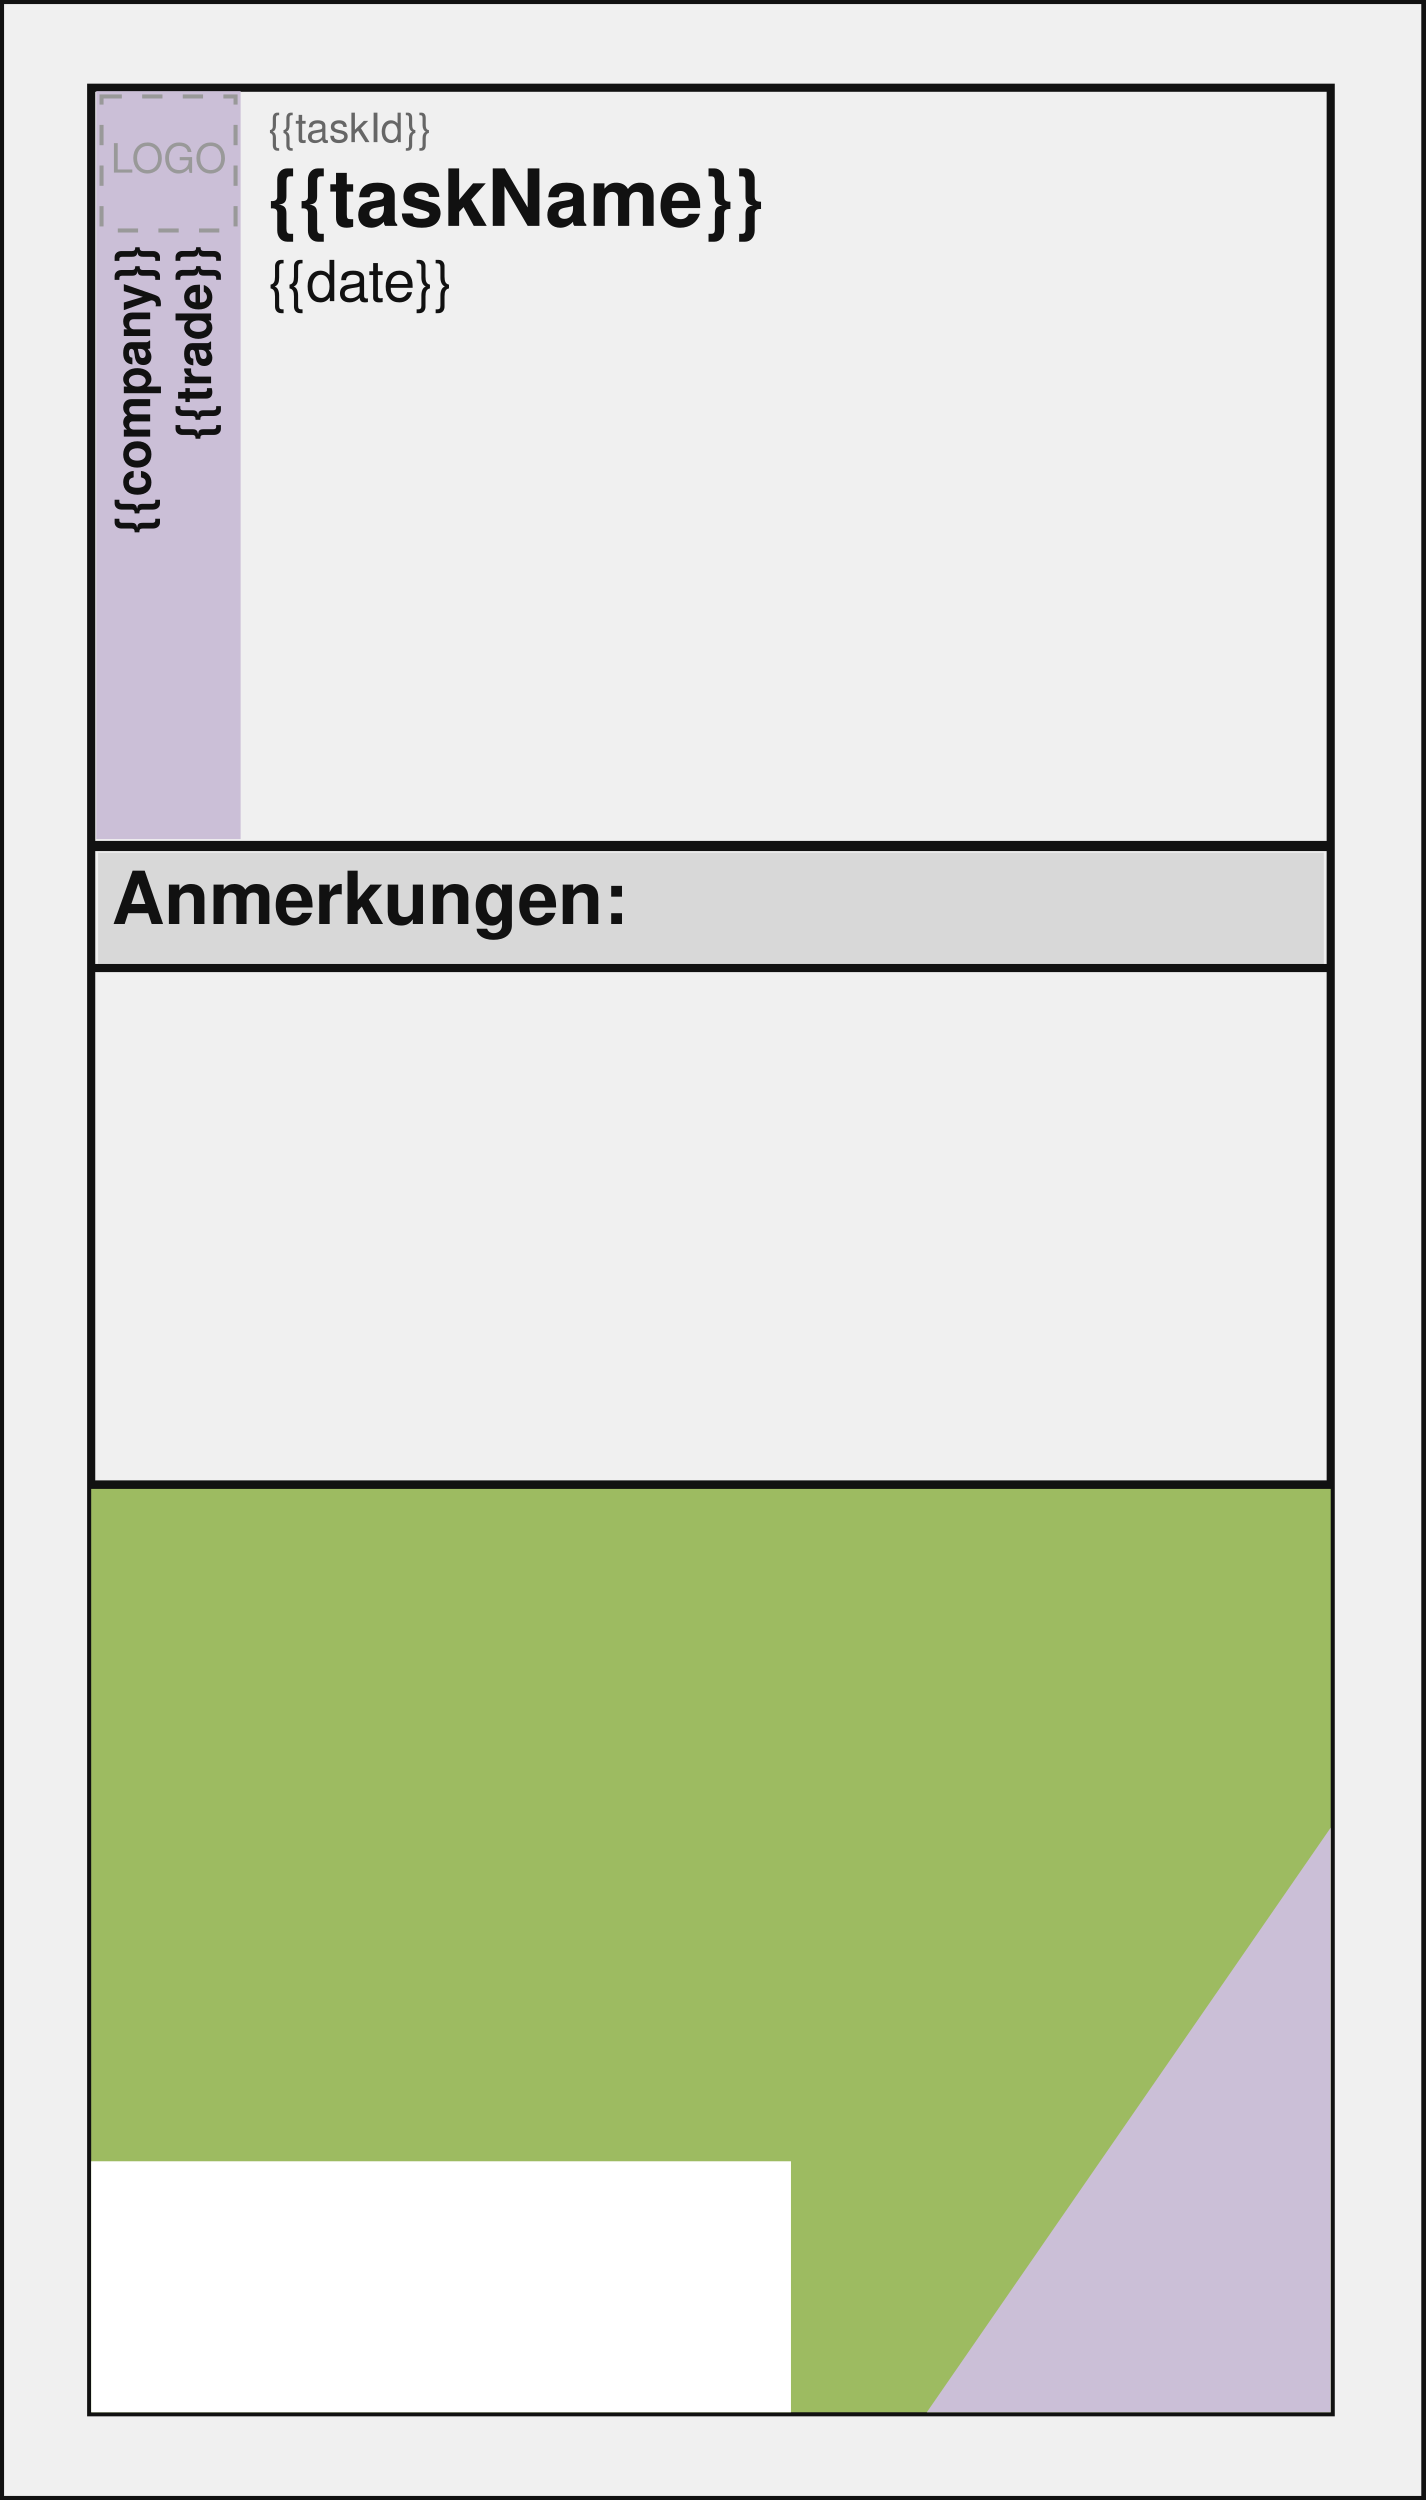
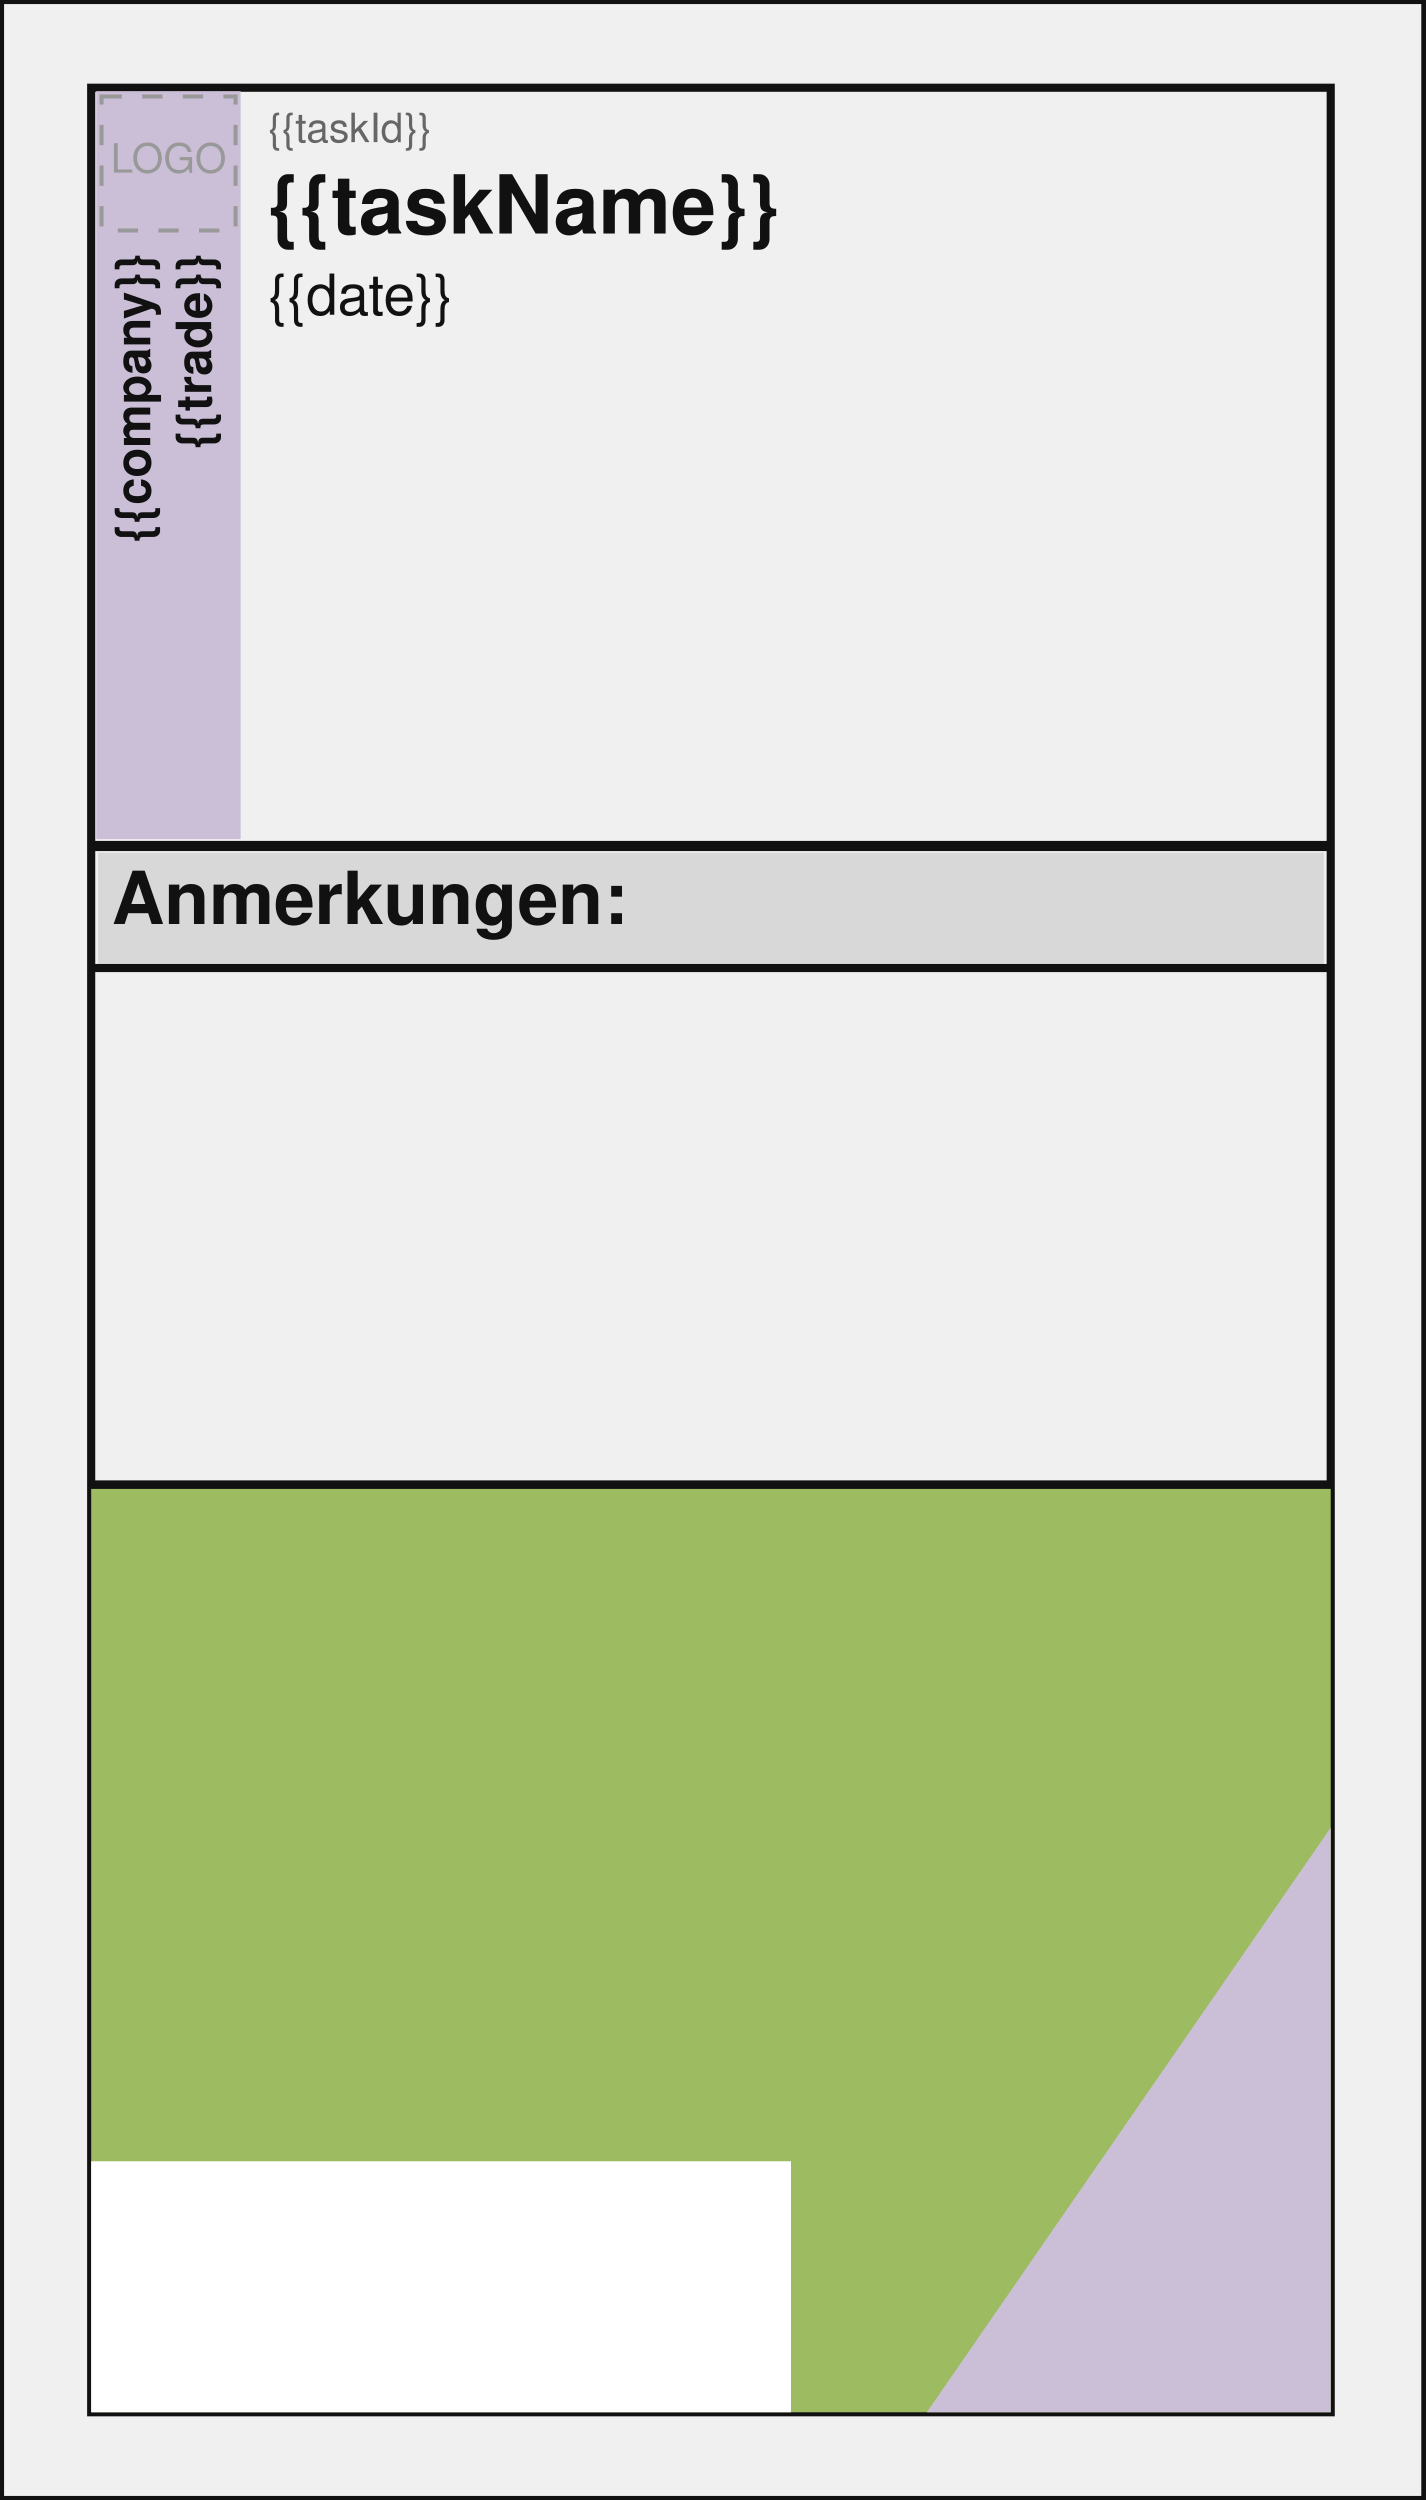
<svg xmlns="http://www.w3.org/2000/svg" viewBox="0 0 70.19 123.11" width="70.19mm" height="123.11mm" version="1.1" id="svg12">
  <defs id="defs12" />
  <rect x="0" y="0" width="70.19" height="123.11" fill="none" stroke="#111111" stroke-width="0.4" id="rect1" />
  <rect x="4.49" y="4.32" width="61.04" height="114.47" fill="none" stroke="#111111" stroke-width="0.4" id="rect2" />
  <rect x="4.74" y="4.49" width="7.11" height="36.83" fill="#cbbfd7" stroke="none" id="rect3" />
  <line x1="4.49" y1="41.66" x2="65.53" y2="41.66" stroke="#111111" stroke-width="0.5" id="line3" />
  <rect x="4.83" y="41.99" width="60.36" height="5.51" fill="#d8d8d8" stroke="none" id="rect4" />
  <line x1="4.49" y1="47.67" x2="65.53" y2="47.67" stroke="#111111" stroke-width="0.4" id="line4" />
  <line x1="4.49" y1="73.15" x2="65.53" y2="73.15" stroke="#111111" stroke-width="0.5" id="line5" />
  <rect x="4.49" y="73.32" width="61.04" height="45.47" fill="#9dbb61" stroke="none" id="rect5" />
  <rect x="4.49" y="106.43" width="34.46" height="12.36" fill="#ffffff" stroke="none" id="rect6" />
  <polygon points="65.53,90 65.53,118.79 45.64,118.79" fill="#cbbfd7" stroke="none" id="polygon6" />
-   <text x="5.5" y="45.5" font-family="Helvetica, Arial, sans-serif" font-size="3.6" font-weight="600" fill="#111111" id="text6">Anmerkungen:</text>
-   <text x="13.2" y="7" font-family="Helvetica, Arial, sans-serif" font-size="2" font-weight="400" fill="#666666" id="text7">{{taskId}}</text>
-   <text x="13.2" y="11.123" font-family="Helvetica, Arial, sans-serif" font-size="4px" font-weight="600" fill="#111111" id="text8" style="font-size:3.881px">{{taskName}}</text>
-   <text x="13.2" y="14.825" font-family="Helvetica, Arial, sans-serif" font-size="2.8px" font-weight="500" fill="#111111" id="text9">{{date}}</text>
+   <text x="5.5" y="45.5" font-family="helvetica" font-size="3.6" font-weight="bold" fill="#111111" id="text6">Anmerkungen:</text>
+   <text x="13.2" y="7" font-family="helvetica" font-size="2" font-weight="normal" fill="#666666" id="text7">{{taskId}}</text>
+   <text x="13.2" y="11.5" font-family="helvetica" font-size="4" font-weight="bold" fill="#111111" id="text8">{{taskName}}</text>
+   <text x="13.2" y="15.5" font-family="helvetica" font-size="2.8" font-weight="normal" fill="#111111" id="text9">{{date}}</text>
  <rect x="5" y="4.75" width="6.6" height="6.6" fill="none" stroke="#999999" stroke-width="0.2" stroke-dasharray="1,1" id="rect9" />
-   <text x="8.3" y="8.5" font-family="Helvetica, Arial, sans-serif" font-size="2" fill="#999999" text-anchor="middle" id="text10">LOGO</text>
-   <text x="-12.084" y="7.395" font-family="Helvetica, Arial, sans-serif" font-size="2.4px" font-weight="600" fill="#111111" text-anchor="end" transform="rotate(-90)" id="text11">{{company}}</text>
-   <text x="-12.084" y="10.395" font-family="Helvetica, Arial, sans-serif" font-size="2.4px" font-weight="600" fill="#111111" text-anchor="end" transform="rotate(-90)" id="text12">{{trade}}</text>
+   <text x="8.3" y="8.5" font-family="helvetica" font-size="2" font-weight="normal" fill="#999999" text-anchor="middle" id="text10">LOGO</text>
+   <text x="-12.5" y="7.4" font-family="helvetica" font-size="2.4" font-weight="bold" fill="#111111" text-anchor="end" transform="rotate(-90)" id="text11">{{company}}</text>
+   <text x="-12.5" y="10.4" font-family="helvetica" font-size="2.4" font-weight="bold" fill="#111111" text-anchor="end" transform="rotate(-90)" id="text12">{{trade}}</text>
</svg>
